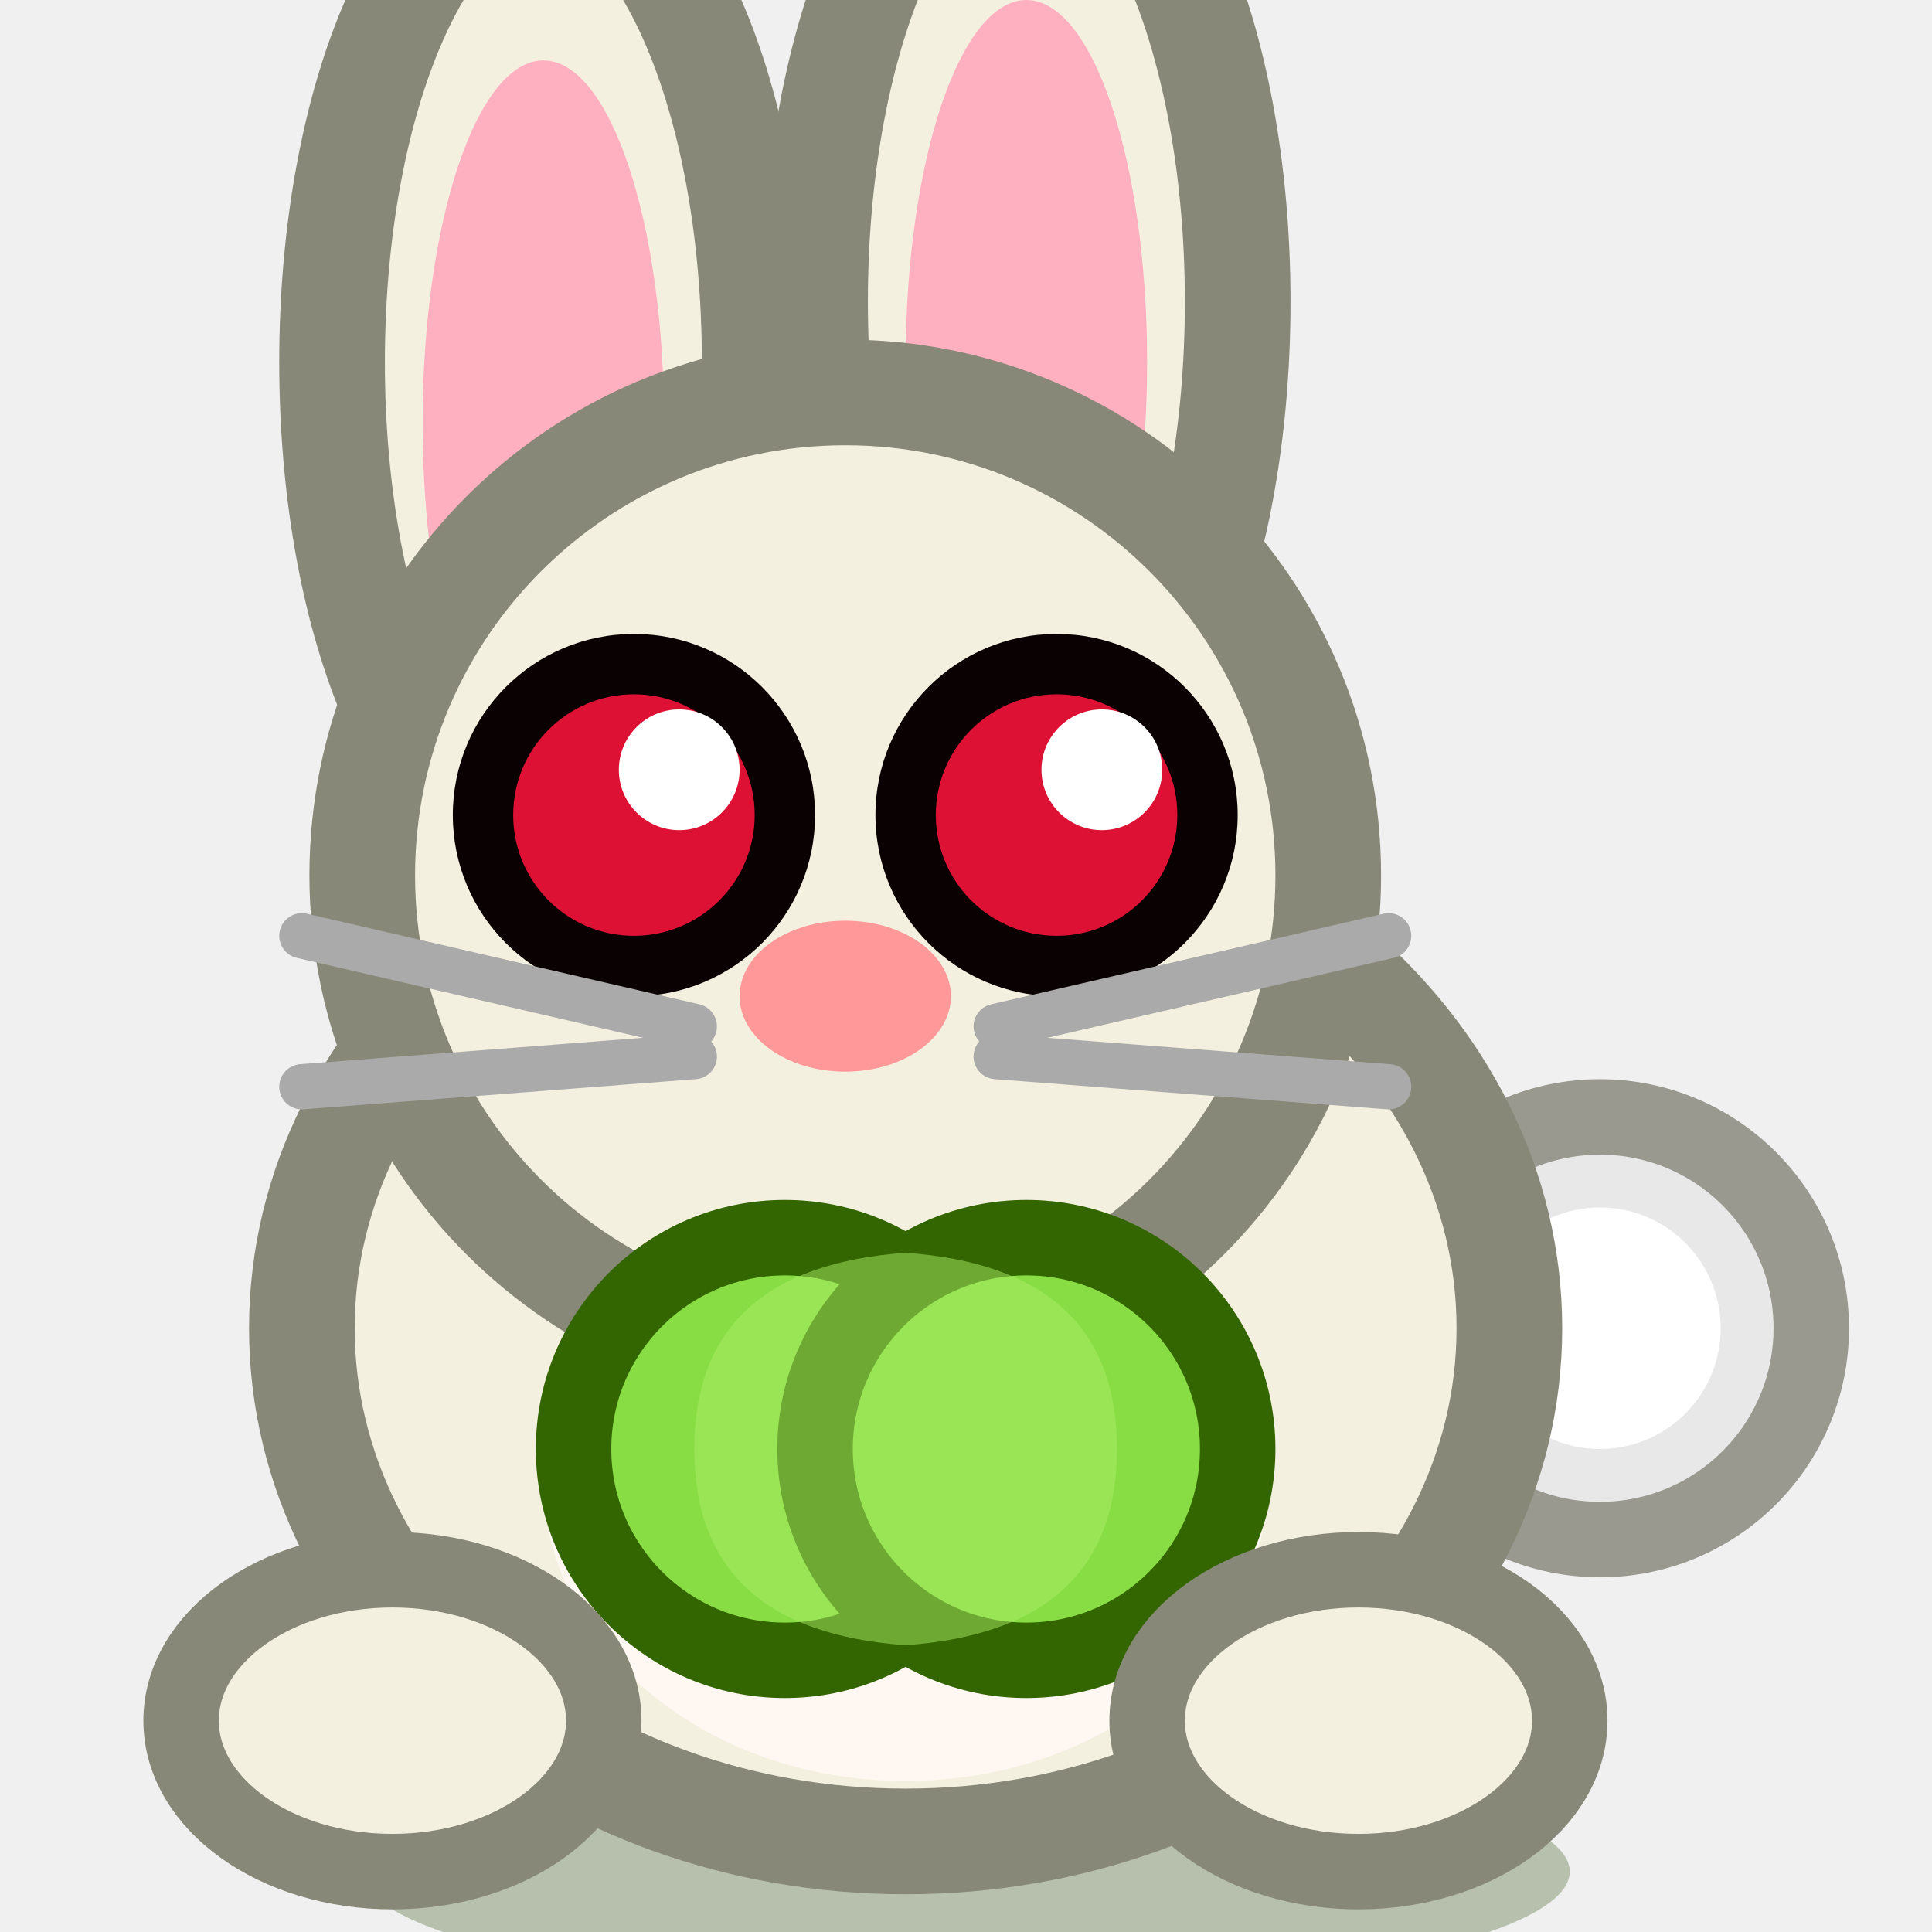
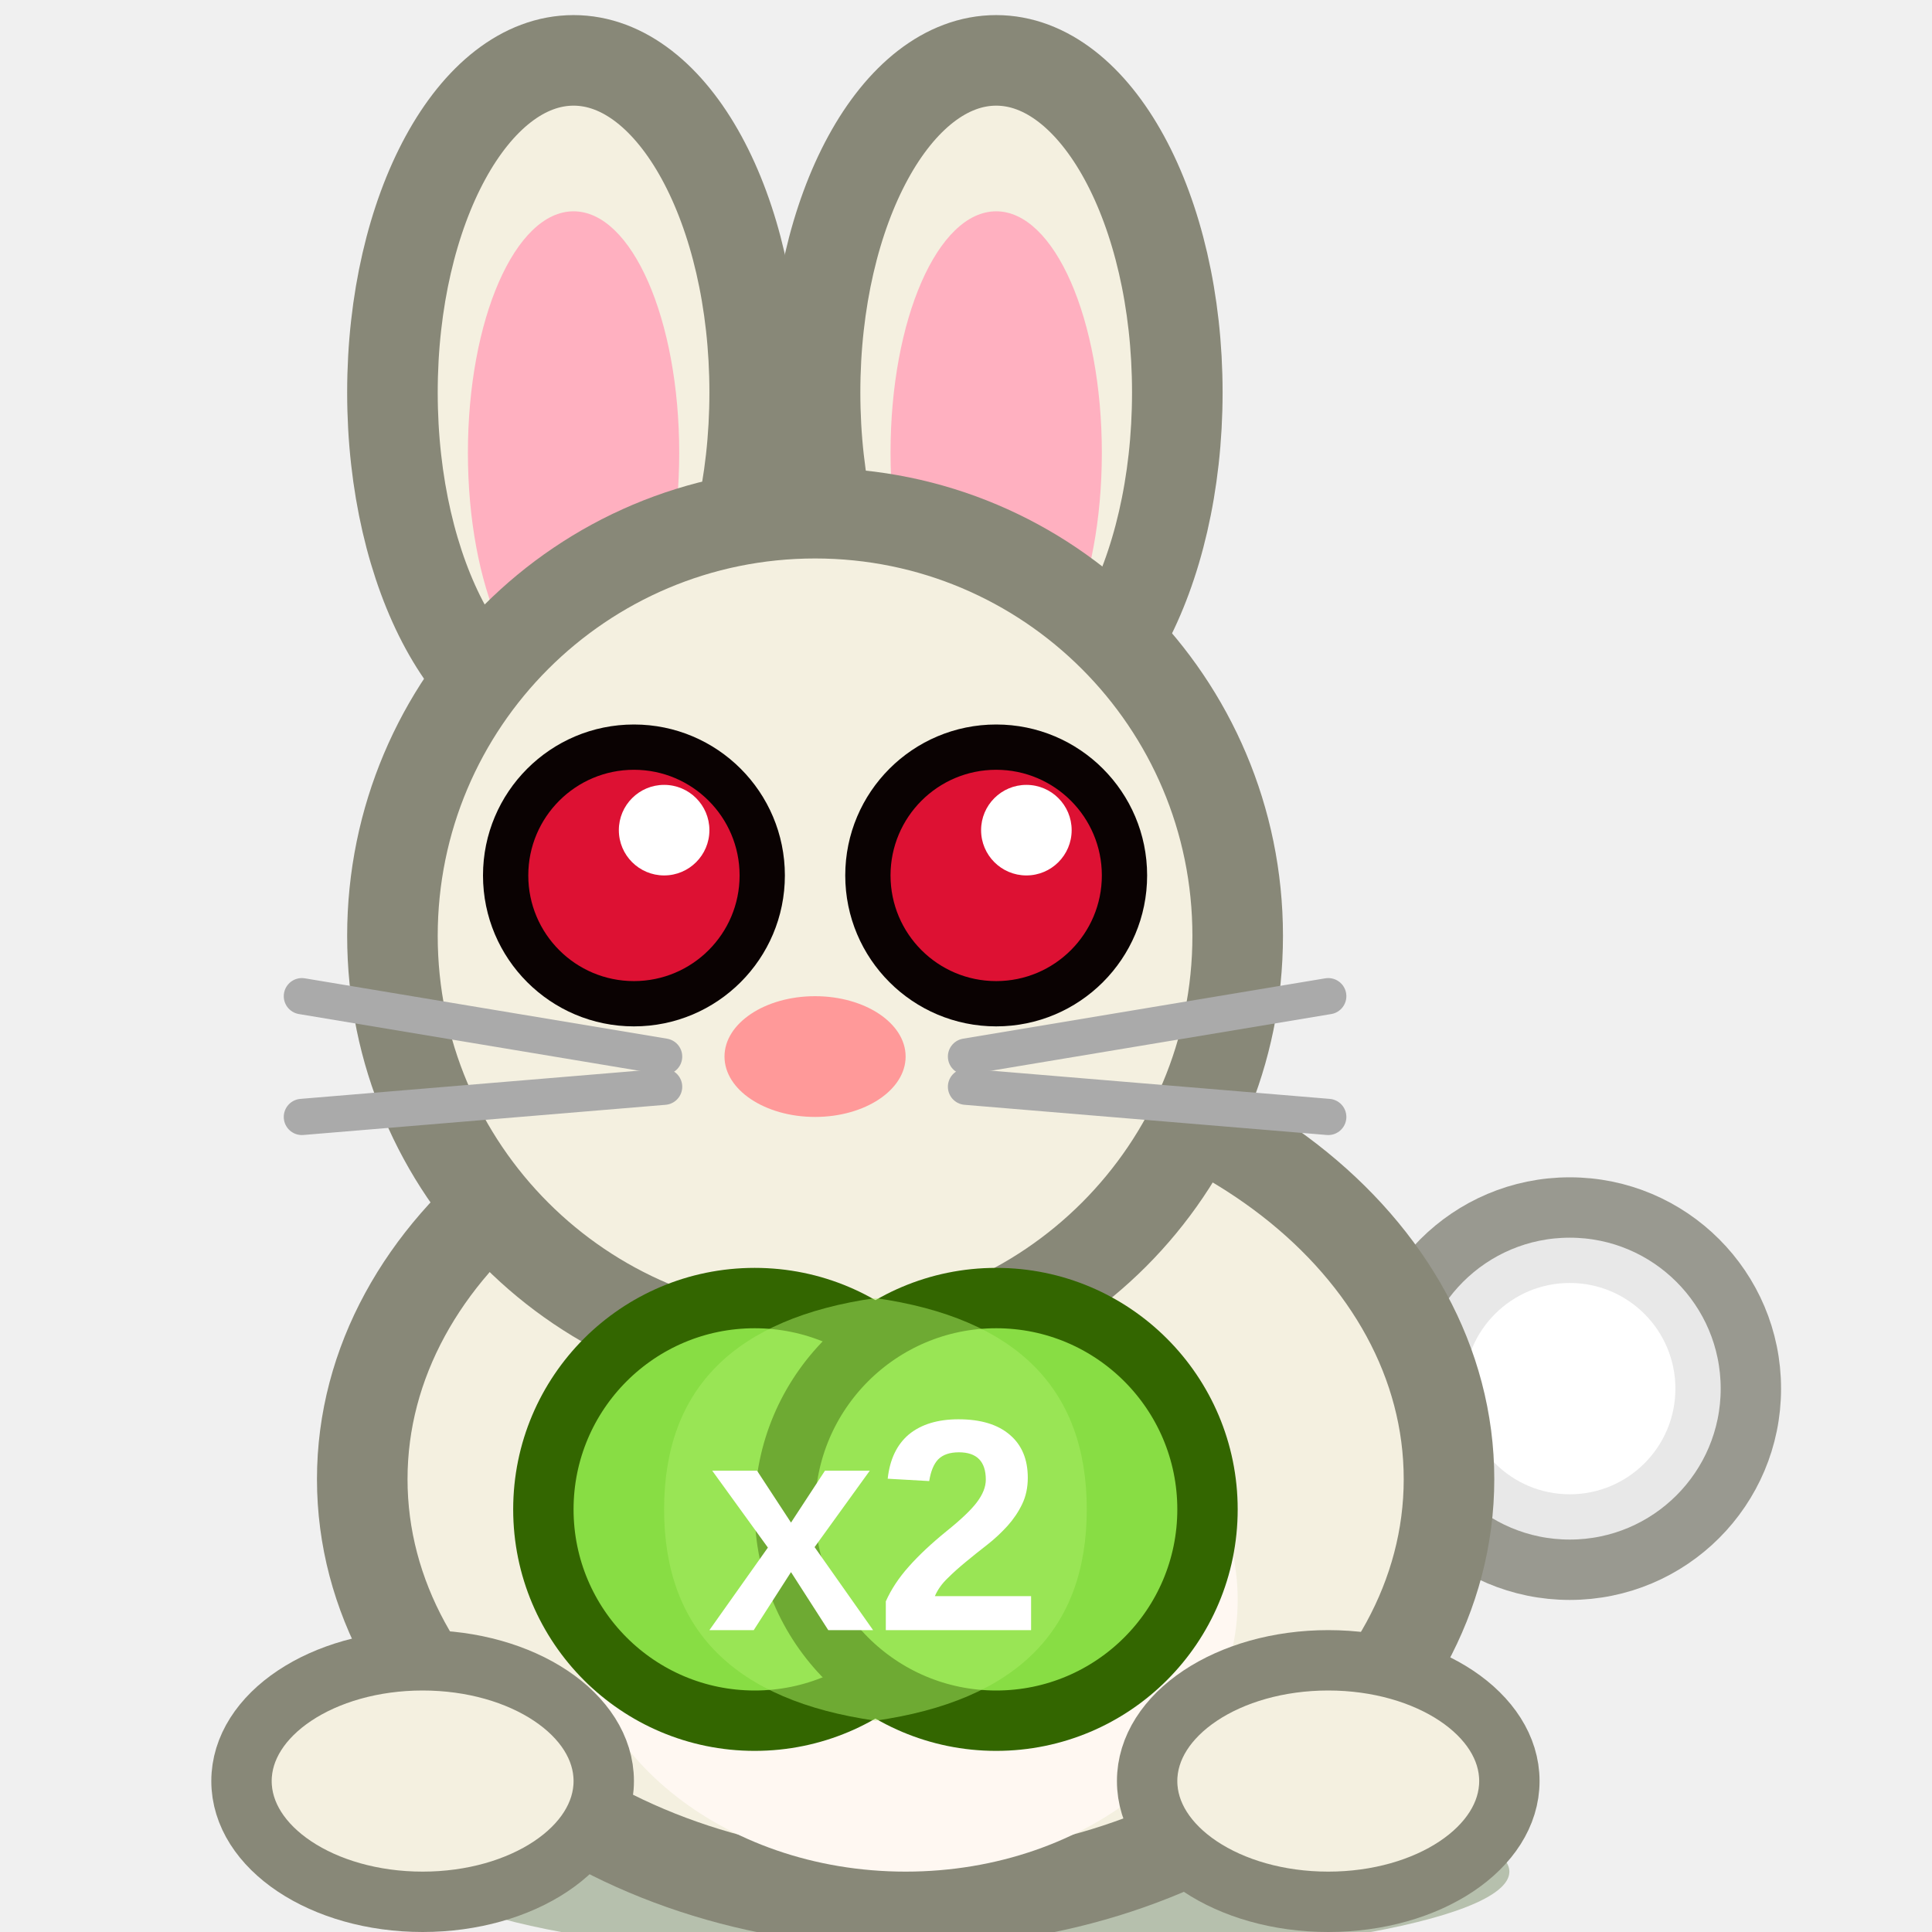
<svg xmlns="http://www.w3.org/2000/svg" viewBox="0 0 64 64">
-   <ellipse cx="32" cy="62" rx="20" ry="4" fill="#224400" opacity="0.28" />
-   <circle cx="53" cy="44" r="7" fill="#E8E8E8" stroke="#999990" stroke-width="2.5" />
-   <circle cx="53" cy="44" r="4" fill="white" />
-   <ellipse cx="30" cy="44" rx="20" ry="17" fill="#F4F0E0" stroke="#888878" stroke-width="3.5" />
-   <ellipse cx="30" cy="49" rx="12" ry="10" fill="#FFF8F2" />
-   <ellipse cx="18" cy="12" rx="7" ry="16" fill="#F4F0E0" stroke="#888878" stroke-width="3.5" />
-   <ellipse cx="18" cy="14" rx="4" ry="12" fill="#FFB0C0" />
-   <ellipse cx="34" cy="10" rx="7" ry="16" fill="#F4F0E0" stroke="#888878" stroke-width="3.5" />
-   <ellipse cx="34" cy="12" rx="4" ry="12" fill="#FFB0C0" />
-   <circle cx="28" cy="29" r="16" fill="#F4F0E0" stroke="#888878" stroke-width="3.5" />
-   <circle cx="21" cy="27" r="6" fill="#0A0202" />
-   <circle cx="35" cy="27" r="6" fill="#0A0202" />
-   <circle cx="21" cy="27" r="4" fill="#DD1133" />
-   <circle cx="35" cy="27" r="4" fill="#DD1133" />
-   <circle cx="22.5" cy="25.5" r="2" fill="white" />
-   <circle cx="36.5" cy="25.5" r="2" fill="white" />
-   <ellipse cx="28" cy="33" rx="3.5" ry="2.5" fill="#FF9999" />
-   <line x1="10" y1="31" x2="23" y2="34" stroke="#AAAAAA" stroke-width="1.5" stroke-linecap="round" />
-   <line x1="10" y1="36" x2="23" y2="35" stroke="#AAAAAA" stroke-width="1.5" stroke-linecap="round" />
-   <line x1="46" y1="31" x2="33" y2="34" stroke="#AAAAAA" stroke-width="1.5" stroke-linecap="round" />
-   <line x1="46" y1="36" x2="33" y2="35" stroke="#AAAAAA" stroke-width="1.5" stroke-linecap="round" />
-   <circle cx="26" cy="48" r="7" fill="#88DD44" stroke="#336600" stroke-width="2.5" />
-   <circle cx="34" cy="48" r="7" fill="#88DD44" stroke="#336600" stroke-width="2.5" />
-   <path d="M30,41.5 Q37,42 37,48 Q37,54 30,54.5 Q23,54 23,48 Q23,42 30,41.5 Z" fill="#AAEE66" opacity="0.5" />
-   <ellipse cx="13" cy="57" rx="7" ry="5" fill="#F4F0E0" stroke="#888878" stroke-width="2.5" />
-   <ellipse cx="45" cy="57" rx="7" ry="5" fill="#F4F0E0" stroke="#888878" stroke-width="2.5" />
+   <ellipse cx="32" cy="62" rx="18" ry="3" fill="#224400" opacity="0.28" />
+   <circle cx="52" cy="46" r="6" fill="#E8E8E8" stroke="#999990" stroke-width="2" />
+   <circle cx="52" cy="46" r="3.5" fill="white" />
+   <ellipse cx="30" cy="49" rx="18" ry="14" fill="#F4F0E0" stroke="#888878" stroke-width="3" />
+   <ellipse cx="30" cy="53" rx="11" ry="9" fill="#FFF8F2" />
+   <ellipse cx="19" cy="13" rx="6" ry="11" fill="#F4F0E0" stroke="#888878" stroke-width="3" />
+   <ellipse cx="19" cy="15" rx="3.5" ry="8" fill="#FFB0C0" />
+   <ellipse cx="33" cy="13" rx="6" ry="11" fill="#F4F0E0" stroke="#888878" stroke-width="3" />
+   <ellipse cx="33" cy="15" rx="3.5" ry="8" fill="#FFB0C0" />
+   <circle cx="27" cy="31" r="14" fill="#F4F0E0" stroke="#888878" stroke-width="3" />
+   <circle cx="21" cy="29" r="5" fill="#0A0202" />
+   <circle cx="33" cy="29" r="5" fill="#0A0202" />
+   <circle cx="21" cy="29" r="3.5" fill="#DD1133" />
+   <circle cx="33" cy="29" r="3.5" fill="#DD1133" />
+   <circle cx="22" cy="27.5" r="1.5" fill="white" />
+   <circle cx="34" cy="27.5" r="1.5" fill="white" />
+   <ellipse cx="27" cy="35" rx="3" ry="2" fill="#FF9999" />
+   <line x1="10" y1="33" x2="22" y2="35" stroke="#AAAAAA" stroke-width="1.2" stroke-linecap="round" />
+   <line x1="10" y1="37" x2="22" y2="36" stroke="#AAAAAA" stroke-width="1.2" stroke-linecap="round" />
+   <line x1="44" y1="33" x2="32" y2="35" stroke="#AAAAAA" stroke-width="1.2" stroke-linecap="round" />
+   <line x1="44" y1="37" x2="32" y2="36" stroke="#AAAAAA" stroke-width="1.2" stroke-linecap="round" />
+   <circle cx="25" cy="50" r="7" fill="#88DD44" stroke="#336600" stroke-width="2" />
+   <circle cx="33" cy="50" r="7" fill="#88DD44" stroke="#336600" stroke-width="2" />
+   <path d="M29,43 Q36,44 36,50 Q36,56 29,57 Q22,56 22,50 Q22,44 29,43 Z" fill="#AAEE66" opacity="0.5" />
+   <text x="29" y="54" font-size="10" font-weight="bold" fill="white" text-anchor="middle" font-family="Arial">x2</text>
+   <ellipse cx="14" cy="59" rx="6" ry="4" fill="#F4F0E0" stroke="#888878" stroke-width="2" />
+   <ellipse cx="44" cy="59" rx="6" ry="4" fill="#F4F0E0" stroke="#888878" stroke-width="2" />
</svg>
